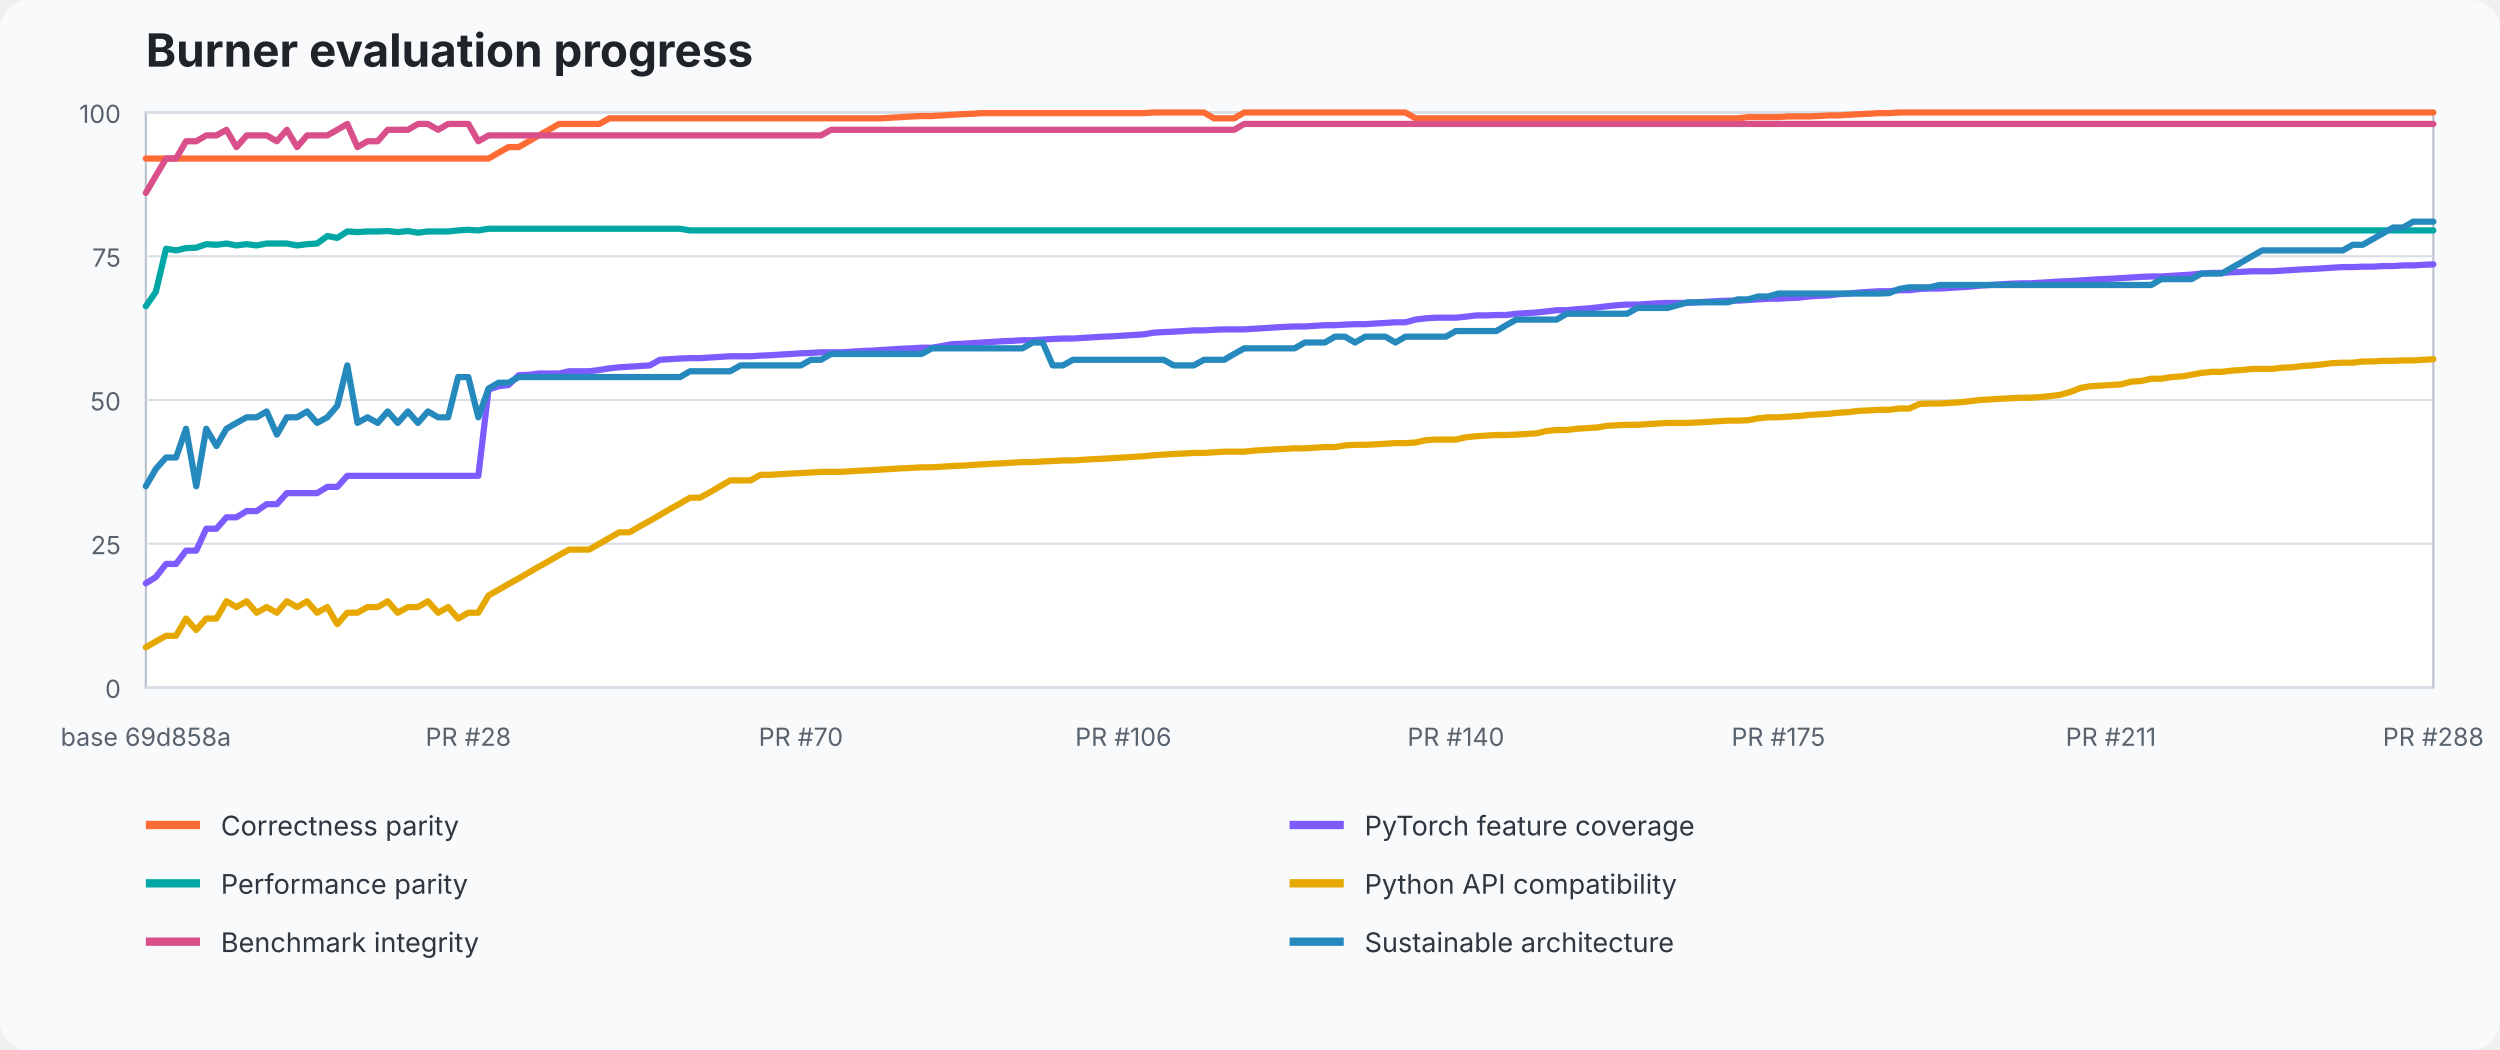
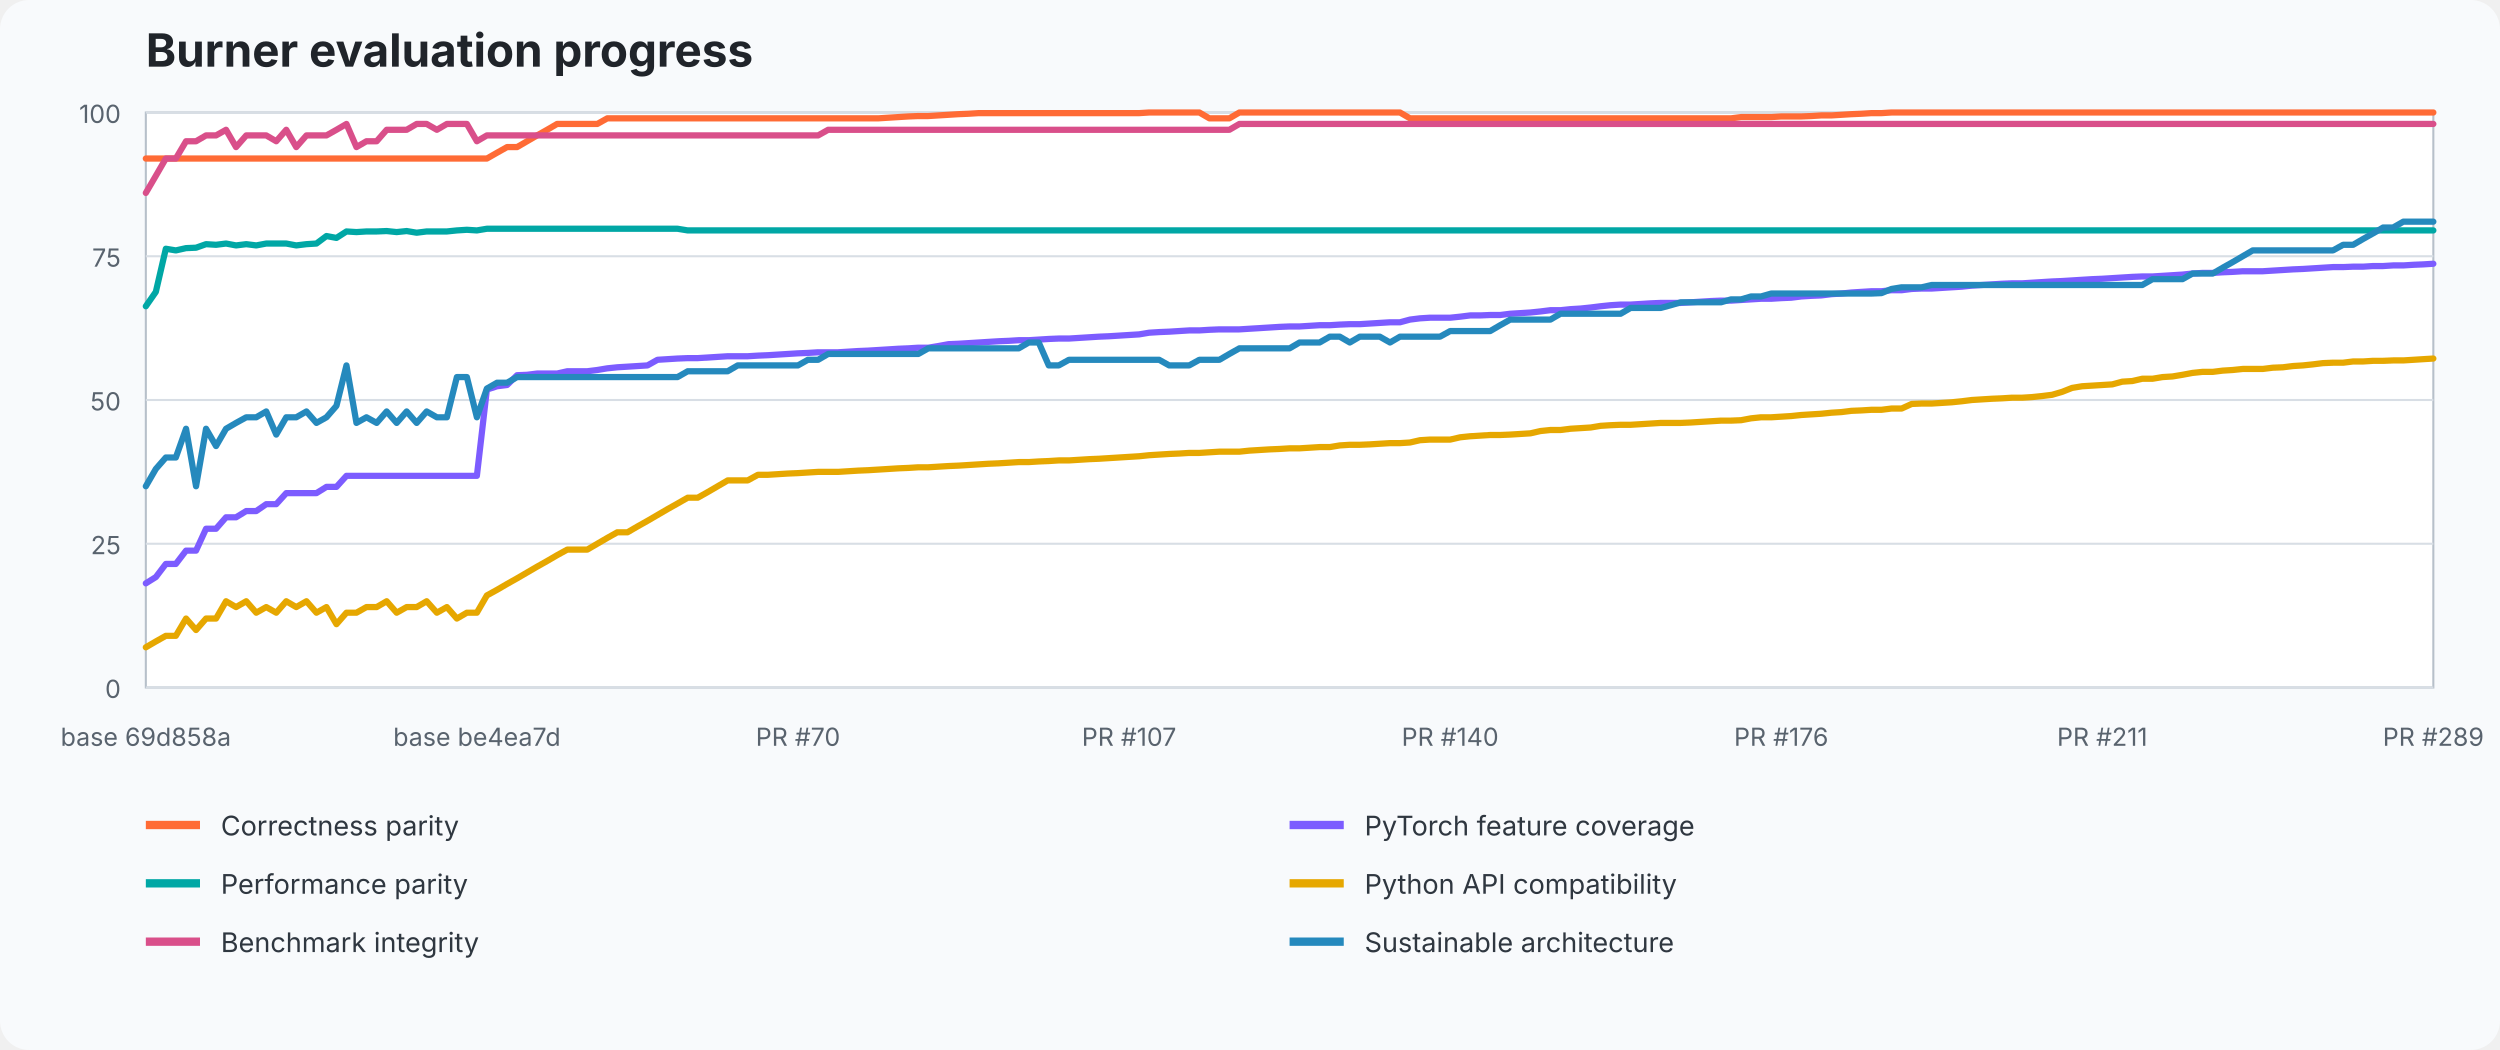
<svg xmlns="http://www.w3.org/2000/svg" width="1200" height="504" viewBox="0 0 1200 504" role="img" aria-labelledby="title desc">
  <style>text{font-family:ui-sans-serif,system-ui,-apple-system,BlinkMacSystemFont,"Segoe UI",sans-serif}.title{font-size:22px;font-weight:700;fill:#20242a}.axis{font-size:12px;fill:#59636e}.legend{font-size:13px;fill:#2f3740}.grid{stroke:#d8dee5;stroke-width:1}.plot{fill:#fff;stroke:#b7c0ca}</style>
  <rect width="100%" height="100%" fill="#f8fafc" rx="14" />
  <text x="70" y="32" class="title">Burner evaluation progress</text>
  <rect x="70" y="54" width="1098" height="276" class="plot" />
  <line x1="70" y1="330" x2="1168" y2="330" class="grid" />
  <text x="58" y="335" text-anchor="end" class="axis">0</text>
  <line x1="70" y1="261" x2="1168" y2="261" class="grid" />
  <text x="58" y="266" text-anchor="end" class="axis">25</text>
  <line x1="70" y1="192" x2="1168" y2="192" class="grid" />
  <text x="58" y="197" text-anchor="end" class="axis">50</text>
  <line x1="70" y1="123" x2="1168" y2="123" class="grid" />
  <text x="58" y="128" text-anchor="end" class="axis">75</text>
  <line x1="70" y1="54" x2="1168" y2="54" class="grid" />
  <text x="58" y="59" text-anchor="end" class="axis">100</text>
-   <polyline points="70.0,76.1 74.8,76.1 79.7,76.1 84.5,76.1 89.3,76.1 94.2,76.1 99.0,76.1 103.9,76.1 108.7,76.1 113.5,76.1 118.4,76.1 123.2,76.1 128.0,76.1 132.9,76.1 137.7,76.1 142.6,76.1 147.4,76.1 152.2,76.1 157.1,76.1 161.9,76.1 166.7,76.1 171.6,76.1 176.4,76.1 181.3,76.1 186.1,76.1 190.9,76.1 195.8,76.1 200.6,76.1 205.4,76.1 210.3,76.1 215.1,76.1 219.9,76.1 224.8,76.1 229.6,76.1 234.5,76.1 239.3,73.3 244.1,70.6 249.0,70.6 253.8,67.8 258.6,65.0 263.5,62.3 268.3,59.5 273.2,59.5 278.0,59.5 282.8,59.5 287.7,59.5 292.5,56.8 297.3,56.8 302.2,56.8 307.0,56.8 311.9,56.8 316.7,56.8 321.5,56.8 326.4,56.8 331.2,56.8 336.0,56.8 340.9,56.8 345.7,56.8 350.5,56.8 355.4,56.8 360.2,56.8 365.1,56.8 369.9,56.8 374.7,56.8 379.6,56.8 384.4,56.8 389.2,56.8 394.1,56.8 398.9,56.8 403.8,56.8 408.6,56.8 413.4,56.8 418.3,56.8 423.1,56.8 427.9,56.5 432.8,56.2 437.6,55.9 442.4,55.7 447.3,55.7 452.1,55.4 457.0,55.1 461.8,54.8 466.6,54.6 471.5,54.3 476.3,54.3 481.1,54.3 486.0,54.3 490.8,54.3 495.7,54.3 500.5,54.3 505.3,54.3 510.2,54.3 515.0,54.3 519.8,54.3 524.7,54.3 529.5,54.3 534.4,54.3 539.2,54.3 544.0,54.3 548.9,54.3 553.7,54.0 558.5,54.0 563.4,54.0 568.2,54.0 573.0,54.0 577.9,54.0 582.7,56.8 587.6,56.8 592.4,56.8 597.2,54.0 602.1,54.0 606.9,54.0 611.7,54.0 616.6,54.0 621.4,54.0 626.3,54.0 631.1,54.0 635.9,54.0 640.8,54.0 645.6,54.0 650.4,54.0 655.3,54.0 660.1,54.0 665.0,54.0 669.8,54.0 674.6,54.0 679.5,56.8 684.3,56.8 689.1,56.8 694.0,56.8 698.8,56.8 703.6,56.8 708.5,56.8 713.3,56.8 718.2,56.8 723.0,56.8 727.8,56.8 732.7,56.8 737.5,56.8 742.3,56.8 747.2,56.8 752.0,56.8 756.9,56.8 761.7,56.8 766.5,56.8 771.4,56.8 776.2,56.8 781.0,56.8 785.9,56.8 790.7,56.8 795.6,56.8 800.4,56.8 805.2,56.8 810.1,56.8 814.9,56.8 819.7,56.8 824.6,56.8 829.4,56.8 834.2,56.8 839.1,56.2 843.9,56.2 848.8,56.2 853.6,56.2 858.4,55.9 863.3,55.9 868.1,55.9 872.9,55.7 877.8,55.4 882.6,55.4 887.5,55.1 892.3,54.8 897.1,54.6 902.0,54.3 906.8,54.3 911.6,54.0 916.5,54.0 921.3,54.0 926.1,54.0 931.0,54.0 935.8,54.0 940.7,54.0 945.5,54.0 950.3,54.0 955.2,54.0 960.0,54.0 964.8,54.0 969.7,54.0 974.5,54.0 979.4,54.0 984.2,54.0 989.0,54.0 993.9,54.0 998.7,54.0 1003.5,54.0 1008.4,54.0 1013.2,54.0 1018.1,54.0 1022.9,54.0 1027.7,54.0 1032.6,54.0 1037.4,54.0 1042.2,54.0 1047.1,54.0 1051.9,54.0 1056.7,54.0 1061.6,54.0 1066.4,54.0 1071.3,54.0 1076.1,54.0 1080.9,54.0 1085.8,54.0 1090.6,54.0 1095.4,54.0 1100.3,54.0 1105.1,54.0 1110.0,54.0 1114.8,54.0 1119.6,54.0 1124.5,54.0 1129.3,54.0 1134.1,54.0 1139.0,54.0 1143.8,54.0 1148.7,54.0 1153.5,54.0 1158.3,54.0 1163.2,54.0 1168.0,54.0" fill="none" stroke="#ff6b35" stroke-width="3" stroke-linejoin="round" stroke-linecap="round" />
-   <polyline points="70.0,280.0 74.8,277.0 79.7,270.7 84.5,270.7 89.3,264.3 94.2,264.3 99.0,253.8 103.9,253.8 108.7,248.3 113.5,248.3 118.4,245.3 123.2,245.3 128.0,242.0 132.9,242.0 137.7,236.7 142.6,236.7 147.4,236.7 152.2,236.7 157.1,233.7 161.9,233.7 166.7,228.4 171.6,228.4 176.4,228.4 181.3,228.4 186.1,228.4 190.9,228.4 195.8,228.4 200.6,228.4 205.4,228.4 210.3,228.4 215.1,228.4 219.9,228.4 224.8,228.4 229.6,228.4 234.5,187.0 239.3,185.4 244.1,184.8 249.0,180.1 253.8,179.9 258.6,179.3 263.5,179.3 268.3,179.3 273.2,178.2 278.0,178.2 282.8,178.2 287.7,177.6 292.5,176.8 297.3,176.3 302.2,176.0 307.0,175.7 311.9,175.4 316.7,172.7 321.5,172.4 326.4,172.1 331.2,171.9 336.0,171.9 340.9,171.6 345.7,171.3 350.5,171.0 355.4,171.0 360.2,171.0 365.1,170.7 369.9,170.5 374.7,170.2 379.6,169.9 384.4,169.6 389.2,169.4 394.1,169.1 398.9,169.1 403.8,169.1 408.6,168.8 413.4,168.5 418.3,168.3 423.1,168.0 427.9,167.7 432.8,167.4 437.6,167.2 442.4,166.9 447.3,166.9 452.1,166.1 457.0,165.2 461.8,165.0 466.6,164.7 471.5,164.4 476.3,164.1 481.1,163.8 486.0,163.6 490.8,163.3 495.7,163.3 500.5,163.0 505.3,162.7 510.2,162.5 515.0,162.5 519.8,162.2 524.7,161.9 529.5,161.6 534.4,161.4 539.2,161.1 544.0,160.8 548.9,160.5 553.7,159.7 558.5,159.4 563.4,159.2 568.2,158.9 573.0,158.6 577.9,158.6 582.7,158.3 587.6,158.1 592.4,158.1 597.2,158.1 602.1,157.8 606.9,157.5 611.7,157.2 616.6,156.9 621.4,156.7 626.3,156.7 631.1,156.4 635.9,156.1 640.8,156.1 645.6,155.8 650.4,155.6 655.3,155.6 660.1,155.3 665.0,155.0 669.8,154.7 674.6,154.7 679.5,153.4 684.3,152.8 689.1,152.5 694.0,152.5 698.8,152.5 703.6,152.0 708.5,151.4 713.3,151.4 718.2,151.2 723.0,151.2 727.8,150.6 732.7,150.3 737.5,150.0 742.3,149.5 747.2,148.9 752.0,148.9 756.9,148.4 761.7,148.1 766.5,147.6 771.4,147.0 776.2,146.5 781.0,146.2 785.9,146.2 790.7,145.9 795.6,145.6 800.4,145.4 805.2,145.4 810.1,145.4 814.9,145.1 819.7,144.8 824.6,144.5 829.4,144.3 834.2,144.3 839.1,144.0 843.9,143.7 848.8,143.4 853.6,143.4 858.4,143.1 863.3,142.9 868.1,142.3 872.9,142.0 877.8,141.8 882.6,141.2 887.5,140.9 892.3,140.4 897.1,140.1 902.0,139.8 906.8,139.8 911.6,139.3 916.5,139.3 921.3,138.7 926.1,138.5 931.0,138.5 935.8,138.2 940.7,137.9 945.5,137.6 950.3,137.1 955.2,136.8 960.0,136.5 964.8,136.2 969.7,136.0 974.5,136.0 979.4,135.7 984.2,135.4 989.0,135.1 993.9,134.9 998.7,134.6 1003.5,134.3 1008.4,134.0 1013.2,133.8 1018.1,133.5 1022.9,133.2 1027.7,132.9 1032.6,132.7 1037.4,132.7 1042.2,132.4 1047.1,132.1 1051.9,131.8 1056.7,131.3 1061.6,131.0 1066.4,131.0 1071.3,130.7 1076.1,130.5 1080.9,130.2 1085.8,130.2 1090.6,130.2 1095.4,129.9 1100.3,129.6 1105.1,129.3 1110.0,129.1 1114.8,128.8 1119.6,128.5 1124.5,128.2 1129.3,128.2 1134.1,128.0 1139.0,128.0 1143.8,127.7 1148.7,127.7 1153.5,127.4 1158.3,127.4 1163.2,127.1 1168.0,126.9" fill="none" stroke="#7c5cff" stroke-width="3" stroke-linejoin="round" stroke-linecap="round" />
-   <polyline points="70.0,147.0 74.8,140.1 79.7,119.4 84.5,120.2 89.3,119.1 94.2,118.9 99.0,117.2 103.9,117.5 108.7,116.9 113.5,117.8 118.4,117.2 123.2,117.8 128.0,116.9 132.9,116.9 137.7,116.9 142.6,117.8 147.4,117.2 152.2,116.9 157.1,113.3 161.9,114.2 166.7,111.1 171.6,111.4 176.4,111.1 181.3,111.1 186.1,110.9 190.9,111.4 195.8,110.9 200.6,111.7 205.4,111.1 210.3,111.1 215.1,111.1 219.9,110.6 224.8,110.3 229.6,110.6 234.5,109.8 239.3,109.8 244.1,109.8 249.0,109.8 253.8,109.8 258.6,109.8 263.5,109.8 268.3,109.8 273.2,109.8 278.0,109.8 282.8,109.8 287.7,109.8 292.5,109.8 297.3,109.8 302.2,109.8 307.0,109.8 311.9,109.8 316.7,109.8 321.5,109.8 326.4,109.8 331.2,110.6 336.0,110.6 340.9,110.6 345.7,110.6 350.5,110.6 355.4,110.6 360.2,110.6 365.1,110.6 369.9,110.6 374.7,110.6 379.6,110.6 384.4,110.6 389.2,110.6 394.1,110.6 398.9,110.6 403.8,110.6 408.6,110.6 413.4,110.6 418.3,110.6 423.1,110.6 427.9,110.6 432.8,110.6 437.6,110.6 442.4,110.6 447.3,110.6 452.1,110.6 457.0,110.6 461.8,110.6 466.6,110.6 471.5,110.6 476.3,110.6 481.1,110.6 486.0,110.6 490.8,110.6 495.7,110.6 500.5,110.6 505.3,110.6 510.2,110.6 515.0,110.6 519.8,110.6 524.7,110.6 529.5,110.6 534.4,110.6 539.2,110.6 544.0,110.6 548.9,110.6 553.7,110.6 558.5,110.6 563.4,110.6 568.2,110.6 573.0,110.6 577.9,110.6 582.7,110.6 587.6,110.6 592.4,110.6 597.2,110.6 602.1,110.6 606.9,110.6 611.7,110.6 616.6,110.6 621.4,110.6 626.3,110.6 631.1,110.6 635.9,110.6 640.8,110.6 645.6,110.6 650.4,110.6 655.3,110.6 660.1,110.6 665.0,110.6 669.8,110.6 674.6,110.6 679.5,110.6 684.3,110.6 689.1,110.6 694.0,110.6 698.8,110.6 703.6,110.6 708.5,110.6 713.3,110.6 718.2,110.6 723.0,110.6 727.8,110.6 732.7,110.6 737.5,110.6 742.3,110.6 747.2,110.6 752.0,110.6 756.9,110.6 761.7,110.6 766.5,110.6 771.4,110.6 776.2,110.6 781.0,110.6 785.9,110.6 790.7,110.6 795.6,110.6 800.4,110.6 805.2,110.6 810.1,110.6 814.9,110.6 819.7,110.6 824.6,110.6 829.4,110.6 834.2,110.6 839.1,110.6 843.9,110.6 848.8,110.6 853.6,110.6 858.4,110.6 863.3,110.6 868.1,110.6 872.9,110.6 877.8,110.6 882.6,110.6 887.5,110.6 892.3,110.6 897.1,110.6 902.0,110.6 906.8,110.6 911.6,110.6 916.5,110.6 921.3,110.6 926.1,110.6 931.0,110.6 935.8,110.6 940.7,110.6 945.5,110.6 950.3,110.6 955.2,110.6 960.0,110.6 964.8,110.6 969.7,110.6 974.5,110.6 979.4,110.6 984.2,110.6 989.0,110.6 993.9,110.6 998.7,110.6 1003.5,110.6 1008.4,110.6 1013.2,110.6 1018.1,110.6 1022.9,110.6 1027.7,110.6 1032.6,110.6 1037.4,110.6 1042.2,110.6 1047.1,110.6 1051.9,110.6 1056.7,110.6 1061.6,110.6 1066.4,110.6 1071.3,110.6 1076.1,110.6 1080.9,110.6 1085.8,110.6 1090.6,110.6 1095.4,110.6 1100.3,110.6 1105.1,110.6 1110.0,110.6 1114.8,110.6 1119.6,110.6 1124.5,110.6 1129.3,110.6 1134.1,110.6 1139.0,110.6 1143.8,110.6 1148.7,110.6 1153.5,110.6 1158.3,110.6 1163.2,110.6 1168.0,110.6" fill="none" stroke="#00a7a5" stroke-width="3" stroke-linejoin="round" stroke-linecap="round" />
-   <polyline points="70.0,310.7 74.8,307.9 79.7,305.2 84.5,305.2 89.3,296.9 94.2,302.4 99.0,296.9 103.9,296.9 108.7,288.6 113.5,291.4 118.4,288.6 123.2,294.1 128.0,291.4 132.9,294.1 137.7,288.6 142.6,291.4 147.4,288.6 152.2,294.1 157.1,291.4 161.9,299.6 166.7,294.1 171.6,294.1 176.4,291.4 181.3,291.4 186.1,288.6 190.9,294.1 195.8,291.4 200.6,291.4 205.4,288.6 210.3,294.1 215.1,291.4 219.9,296.9 224.8,294.1 229.6,294.1 234.5,285.8 239.3,283.1 244.1,280.3 249.0,277.6 253.8,274.8 258.6,272.0 263.5,269.3 268.3,266.5 273.2,263.8 278.0,263.8 282.8,263.8 287.7,261.0 292.5,258.2 297.3,255.5 302.2,255.5 307.0,252.7 311.9,250.0 316.7,247.2 321.5,244.4 326.4,241.7 331.2,238.9 336.0,238.9 340.9,236.2 345.7,233.4 350.5,230.6 355.4,230.6 360.2,230.6 365.1,227.9 369.9,227.9 374.7,227.6 379.6,227.3 384.4,227.1 389.2,226.8 394.1,226.5 398.9,226.5 403.8,226.5 408.6,226.2 413.4,225.9 418.3,225.7 423.1,225.4 427.9,225.1 432.8,224.8 437.6,224.6 442.4,224.3 447.3,224.3 452.1,224.0 457.0,223.7 461.8,223.5 466.6,223.2 471.5,222.9 476.3,222.6 481.1,222.4 486.0,222.1 490.8,221.8 495.7,221.8 500.5,221.5 505.3,221.3 510.2,221.0 515.0,221.0 519.8,220.7 524.7,220.4 529.5,220.2 534.4,219.9 539.2,219.6 544.0,219.3 548.9,219.0 553.7,218.5 558.5,218.2 563.4,217.9 568.2,217.7 573.0,217.4 577.9,217.4 582.7,217.1 587.6,216.8 592.4,216.8 597.2,216.8 602.1,216.3 606.9,216.0 611.7,215.7 616.6,215.5 621.4,215.2 626.3,215.2 631.1,214.9 635.9,214.6 640.8,214.6 645.6,213.8 650.4,213.5 655.3,213.5 660.1,213.3 665.0,213.0 669.8,212.7 674.6,212.7 679.5,212.4 684.3,211.3 689.1,211.0 694.0,211.0 698.8,211.0 703.6,209.9 708.5,209.4 713.3,209.1 718.2,208.8 723.0,208.8 727.8,208.6 732.7,208.3 737.5,208.0 742.3,206.9 747.2,206.4 752.0,206.4 756.9,205.8 761.7,205.5 766.5,205.2 771.4,204.4 776.2,204.1 781.0,203.9 785.9,203.9 790.7,203.6 795.6,203.3 800.4,203.0 805.2,203.0 810.1,203.0 814.9,202.8 819.7,202.5 824.6,202.2 829.4,201.9 834.2,201.9 839.1,201.7 843.9,200.8 848.8,200.3 853.6,200.3 858.4,200.0 863.3,199.7 868.1,199.2 872.9,198.9 877.8,198.6 882.6,198.1 887.5,197.8 892.3,197.2 897.1,197.0 902.0,196.7 906.8,196.7 911.6,196.1 916.5,196.1 921.3,193.9 926.1,193.7 931.0,193.7 935.8,193.4 940.7,193.1 945.5,192.6 950.3,192.0 955.2,191.7 960.0,191.4 964.8,191.2 969.7,190.9 974.5,190.9 979.4,190.6 984.2,190.1 989.0,189.5 993.9,188.1 998.7,186.2 1003.5,185.4 1008.4,185.1 1013.2,184.8 1018.1,184.5 1022.9,183.2 1027.7,182.9 1032.6,181.8 1037.4,181.8 1042.2,181.0 1047.1,180.7 1051.9,179.9 1056.7,179.0 1061.6,178.5 1066.4,178.5 1071.3,177.9 1076.1,177.6 1080.9,177.1 1085.8,177.1 1090.6,177.1 1095.4,176.5 1100.3,176.3 1105.1,175.7 1110.0,175.4 1114.8,174.9 1119.6,174.3 1124.5,174.1 1129.3,174.1 1134.1,173.5 1139.0,173.5 1143.8,173.2 1148.7,173.2 1153.5,173.0 1158.3,173.0 1163.2,172.7 1168.0,172.4" fill="none" stroke="#e6a700" stroke-width="3" stroke-linejoin="round" stroke-linecap="round" />
-   <polyline points="70.0,92.6 74.8,84.4 79.7,76.1 84.5,76.1 89.3,67.8 94.2,67.8 99.0,65.0 103.9,65.0 108.7,62.3 113.5,70.6 118.4,65.0 123.2,65.0 128.0,65.0 132.9,67.8 137.7,62.3 142.6,70.6 147.4,65.0 152.2,65.0 157.1,65.0 161.9,62.3 166.7,59.5 171.6,70.6 176.4,67.8 181.3,67.8 186.1,62.3 190.9,62.3 195.8,62.3 200.6,59.5 205.4,59.5 210.3,62.3 215.1,59.5 219.9,59.5 224.8,59.5 229.6,67.8 234.5,65.0 239.3,65.0 244.1,65.0 249.0,65.0 253.8,65.0 258.6,65.0 263.5,65.0 268.3,65.0 273.2,65.0 278.0,65.0 282.8,65.0 287.7,65.0 292.5,65.0 297.3,65.0 302.2,65.0 307.0,65.0 311.9,65.0 316.7,65.0 321.5,65.0 326.4,65.0 331.2,65.0 336.0,65.0 340.9,65.0 345.7,65.0 350.5,65.0 355.4,65.0 360.2,65.0 365.1,65.0 369.9,65.0 374.7,65.0 379.6,65.0 384.4,65.0 389.2,65.0 394.1,65.0 398.9,62.3 403.8,62.3 408.6,62.3 413.4,62.3 418.3,62.3 423.1,62.3 427.9,62.3 432.8,62.3 437.6,62.3 442.4,62.3 447.3,62.3 452.1,62.3 457.0,62.3 461.8,62.3 466.6,62.3 471.5,62.3 476.3,62.3 481.1,62.3 486.0,62.3 490.8,62.3 495.7,62.3 500.5,62.3 505.3,62.3 510.2,62.3 515.0,62.3 519.8,62.3 524.7,62.3 529.5,62.3 534.4,62.3 539.2,62.3 544.0,62.3 548.9,62.3 553.7,62.3 558.5,62.3 563.4,62.3 568.2,62.3 573.0,62.3 577.9,62.3 582.7,62.3 587.6,62.3 592.4,62.3 597.2,59.5 602.1,59.5 606.9,59.5 611.7,59.5 616.6,59.5 621.4,59.5 626.3,59.5 631.1,59.5 635.9,59.5 640.8,59.5 645.6,59.5 650.4,59.5 655.3,59.5 660.1,59.5 665.0,59.5 669.8,59.5 674.6,59.5 679.5,59.5 684.3,59.5 689.1,59.5 694.0,59.5 698.8,59.5 703.6,59.5 708.5,59.5 713.3,59.5 718.2,59.5 723.0,59.5 727.8,59.5 732.7,59.5 737.5,59.5 742.3,59.5 747.2,59.5 752.0,59.5 756.9,59.5 761.7,59.5 766.5,59.5 771.4,59.5 776.2,59.5 781.0,59.5 785.9,59.5 790.7,59.5 795.6,59.5 800.4,59.5 805.2,59.5 810.1,59.5 814.9,59.5 819.7,59.5 824.6,59.5 829.4,59.5 834.2,59.5 839.1,59.5 843.9,59.5 848.8,59.5 853.6,59.5 858.4,59.5 863.3,59.5 868.1,59.5 872.9,59.5 877.8,59.5 882.6,59.5 887.5,59.5 892.3,59.5 897.1,59.5 902.0,59.5 906.8,59.5 911.6,59.5 916.5,59.5 921.3,59.5 926.1,59.5 931.0,59.5 935.8,59.5 940.7,59.5 945.5,59.5 950.3,59.5 955.2,59.5 960.0,59.5 964.8,59.5 969.7,59.5 974.5,59.5 979.4,59.5 984.2,59.5 989.0,59.5 993.9,59.5 998.7,59.5 1003.5,59.5 1008.4,59.5 1013.2,59.5 1018.1,59.5 1022.9,59.5 1027.7,59.5 1032.6,59.5 1037.4,59.5 1042.2,59.5 1047.1,59.5 1051.9,59.5 1056.7,59.5 1061.6,59.5 1066.4,59.5 1071.3,59.5 1076.1,59.5 1080.9,59.5 1085.8,59.5 1090.6,59.5 1095.4,59.5 1100.3,59.5 1105.1,59.5 1110.0,59.5 1114.8,59.5 1119.6,59.5 1124.5,59.5 1129.3,59.5 1134.1,59.5 1139.0,59.5 1143.8,59.5 1148.7,59.5 1153.5,59.5 1158.3,59.5 1163.2,59.5 1168.0,59.5" fill="none" stroke="#d94f8a" stroke-width="3" stroke-linejoin="round" stroke-linecap="round" />
-   <polyline points="70.0,233.4 74.8,225.1 79.7,219.6 84.5,219.6 89.3,205.8 94.2,233.4 99.0,205.8 103.9,214.1 108.7,205.8 113.5,203.0 118.4,200.3 123.2,200.3 128.0,197.5 132.9,208.6 137.7,200.3 142.6,200.3 147.4,197.5 152.2,203.0 157.1,200.3 161.9,194.8 166.7,175.4 171.6,203.0 176.4,200.3 181.3,203.0 186.1,197.5 190.9,203.0 195.8,197.5 200.6,203.0 205.4,197.5 210.3,200.3 215.1,200.3 219.9,181.0 224.8,181.0 229.6,200.3 234.5,186.5 239.3,183.7 244.1,183.7 249.0,181.0 253.8,181.0 258.6,181.0 263.5,181.0 268.3,181.0 273.2,181.0 278.0,181.0 282.8,181.0 287.7,181.0 292.5,181.0 297.3,181.0 302.2,181.0 307.0,181.0 311.9,181.0 316.7,181.0 321.5,181.0 326.4,181.0 331.2,178.2 336.0,178.2 340.9,178.2 345.7,178.2 350.5,178.2 355.4,175.4 360.2,175.4 365.1,175.4 369.9,175.4 374.7,175.4 379.6,175.4 384.4,175.4 389.2,172.7 394.1,172.7 398.9,169.9 403.8,169.9 408.6,169.9 413.4,169.9 418.3,169.9 423.1,169.9 427.9,169.9 432.8,169.9 437.6,169.9 442.4,169.9 447.3,167.2 452.1,167.2 457.0,167.2 461.8,167.2 466.6,167.2 471.5,167.2 476.3,167.2 481.1,167.2 486.0,167.2 490.8,167.2 495.7,164.4 500.5,164.4 505.3,175.4 510.2,175.4 515.0,172.7 519.8,172.7 524.7,172.7 529.5,172.7 534.4,172.7 539.2,172.7 544.0,172.7 548.9,172.7 553.7,172.7 558.5,172.7 563.4,175.4 568.2,175.4 573.0,175.4 577.9,172.7 582.7,172.7 587.6,172.7 592.4,169.9 597.2,167.2 602.1,167.2 606.9,167.2 611.7,167.2 616.6,167.2 621.4,167.2 626.3,164.4 631.1,164.4 635.9,164.4 640.8,161.6 645.6,161.6 650.4,164.4 655.3,161.6 660.1,161.6 665.0,161.6 669.8,164.4 674.6,161.6 679.5,161.6 684.3,161.6 689.1,161.6 694.0,161.6 698.8,158.9 703.6,158.9 708.5,158.9 713.3,158.9 718.2,158.9 723.0,156.1 727.8,153.4 732.7,153.4 737.5,153.4 742.3,153.4 747.2,153.4 752.0,150.6 756.9,150.6 761.7,150.6 766.5,150.6 771.4,150.6 776.2,150.6 781.0,150.6 785.9,147.8 790.7,147.8 795.6,147.8 800.4,147.8 805.2,146.5 810.1,145.1 814.9,145.1 819.7,145.1 824.6,145.1 829.4,145.1 834.2,143.7 839.1,143.7 843.9,142.3 848.8,142.3 853.6,140.9 858.4,140.9 863.3,140.9 868.1,140.9 872.9,140.9 877.8,140.9 882.6,140.9 887.5,140.9 892.3,140.9 897.1,140.9 902.0,140.9 906.8,140.7 911.6,138.7 916.5,137.9 921.3,137.9 926.1,137.9 931.0,136.8 935.8,136.8 940.7,136.8 945.5,136.8 950.3,136.8 955.2,136.8 960.0,136.8 964.8,136.8 969.7,136.8 974.5,136.8 979.4,136.8 984.2,136.8 989.0,136.8 993.9,136.8 998.7,136.8 1003.5,136.8 1008.4,136.8 1013.2,136.8 1018.1,136.8 1022.9,136.8 1027.7,136.8 1032.6,136.8 1037.4,134.0 1042.2,134.0 1047.1,134.0 1051.9,134.0 1056.7,131.3 1061.6,131.3 1066.4,131.3 1071.3,128.5 1076.1,125.8 1080.9,123.0 1085.8,120.2 1090.6,120.2 1095.4,120.2 1100.3,120.2 1105.1,120.2 1110.0,120.2 1114.8,120.2 1119.6,120.2 1124.5,120.2 1129.3,117.5 1134.1,117.5 1139.0,114.7 1143.8,112.0 1148.7,109.2 1153.5,109.2 1158.3,106.4 1163.2,106.4 1168.0,106.4" fill="none" stroke="#2589bd" stroke-width="3" stroke-linejoin="round" stroke-linecap="round" />
+   <polyline points="70.0,76.1 74.8,76.1 79.6,76.1 84.4,76.1 89.3,76.1 94.1,76.1 98.9,76.1 103.7,76.1 108.5,76.1 113.3,76.1 118.2,76.1 123.0,76.1 127.8,76.1 132.6,76.1 137.4,76.1 142.2,76.1 147.1,76.1 151.9,76.1 156.7,76.1 161.5,76.1 166.3,76.1 171.1,76.1 175.9,76.1 180.8,76.1 185.6,76.1 190.4,76.1 195.2,76.1 200.0,76.1 204.8,76.1 209.7,76.1 214.5,76.1 219.3,76.1 224.1,76.1 228.9,76.1 233.7,76.1 238.6,73.3 243.4,70.6 248.2,70.6 253.0,67.8 257.8,65.0 262.6,62.3 267.4,59.5 272.3,59.5 277.1,59.5 281.9,59.5 286.7,59.5 291.5,56.8 296.3,56.8 301.2,56.8 306.0,56.8 310.8,56.8 315.6,56.8 320.4,56.8 325.2,56.8 330.1,56.8 334.9,56.8 339.7,56.8 344.5,56.8 349.3,56.8 354.1,56.8 358.9,56.8 363.8,56.8 368.6,56.8 373.4,56.8 378.2,56.8 383.0,56.8 387.8,56.8 392.7,56.8 397.5,56.8 402.3,56.8 407.1,56.8 411.9,56.8 416.7,56.8 421.6,56.8 426.4,56.5 431.2,56.2 436.0,55.9 440.8,55.7 445.6,55.7 450.4,55.4 455.3,55.1 460.1,54.8 464.9,54.6 469.7,54.3 474.5,54.3 479.3,54.3 484.2,54.3 489.0,54.3 493.8,54.3 498.6,54.3 503.4,54.3 508.2,54.3 513.1,54.3 517.9,54.3 522.7,54.3 527.5,54.3 532.3,54.3 537.1,54.3 541.9,54.3 546.8,54.3 551.6,54.0 556.4,54.0 561.2,54.0 566.0,54.0 570.8,54.0 575.7,54.0 580.5,56.8 585.3,56.8 590.1,56.8 594.9,54.0 599.7,54.0 604.6,54.0 609.4,54.0 614.2,54.0 619.0,54.0 623.8,54.0 628.6,54.0 633.4,54.0 638.3,54.0 643.1,54.0 647.9,54.0 652.7,54.0 657.5,54.0 662.3,54.0 667.2,54.0 672.0,54.0 676.8,56.8 681.6,56.8 686.4,56.8 691.2,56.8 696.1,56.8 700.9,56.8 705.7,56.8 710.5,56.8 715.3,56.8 720.1,56.8 724.9,56.8 729.8,56.8 734.6,56.8 739.4,56.8 744.2,56.8 749.0,56.8 753.8,56.8 758.7,56.8 763.5,56.8 768.3,56.8 773.1,56.8 777.9,56.8 782.7,56.8 787.6,56.8 792.4,56.8 797.2,56.8 802.0,56.8 806.8,56.8 811.6,56.8 816.4,56.8 821.3,56.8 826.1,56.8 830.9,56.8 835.7,56.2 840.5,56.2 845.3,56.2 850.2,56.2 855.0,55.9 859.8,55.9 864.6,55.9 869.4,55.7 874.2,55.4 879.1,55.4 883.9,55.1 888.7,54.8 893.5,54.6 898.3,54.3 903.1,54.3 907.9,54.0 912.8,54.0 917.6,54.0 922.4,54.0 927.2,54.0 932.0,54.0 936.8,54.0 941.7,54.0 946.5,54.0 951.3,54.0 956.1,54.0 960.9,54.0 965.7,54.0 970.6,54.0 975.4,54.0 980.2,54.0 985.0,54.0 989.8,54.0 994.6,54.0 999.4,54.0 1004.3,54.0 1009.1,54.0 1013.9,54.0 1018.7,54.0 1023.5,54.0 1028.3,54.0 1033.2,54.0 1038.0,54.0 1042.8,54.0 1047.6,54.0 1052.4,54.0 1057.2,54.0 1062.1,54.0 1066.9,54.0 1071.7,54.0 1076.5,54.0 1081.3,54.0 1086.1,54.0 1090.9,54.0 1095.8,54.0 1100.6,54.0 1105.4,54.0 1110.2,54.0 1115.0,54.0 1119.8,54.0 1124.7,54.0 1129.5,54.0 1134.3,54.0 1139.1,54.0 1143.9,54.0 1148.7,54.0 1153.6,54.0 1158.4,54.0 1163.2,54.0 1168.0,54.0" fill="none" stroke="#ff6b35" stroke-width="3" stroke-linejoin="round" stroke-linecap="round" />
+   <polyline points="70.0,280.0 74.8,277.0 79.6,270.7 84.4,270.7 89.3,264.3 94.1,264.3 98.9,253.8 103.7,253.8 108.5,248.3 113.3,248.3 118.2,245.3 123.0,245.3 127.8,242.0 132.6,242.0 137.4,236.7 142.2,236.7 147.1,236.7 151.9,236.7 156.7,233.7 161.5,233.7 166.3,228.4 171.1,228.4 175.9,228.4 180.8,228.4 185.6,228.4 190.4,228.4 195.2,228.4 200.0,228.4 204.8,228.4 209.7,228.4 214.5,228.4 219.3,228.4 224.1,228.4 228.9,228.4 233.7,187.0 238.6,185.4 243.4,184.8 248.2,180.1 253.0,179.9 257.8,179.3 262.6,179.3 267.4,179.3 272.3,178.2 277.1,178.2 281.9,178.2 286.7,177.6 291.5,176.8 296.3,176.3 301.2,176.0 306.0,175.7 310.8,175.4 315.6,172.7 320.4,172.4 325.2,172.1 330.1,171.9 334.9,171.9 339.7,171.6 344.5,171.3 349.3,171.0 354.1,171.0 358.9,171.0 363.8,170.7 368.6,170.5 373.4,170.2 378.2,169.9 383.0,169.6 387.8,169.4 392.7,169.1 397.5,169.1 402.3,169.1 407.1,168.8 411.9,168.5 416.7,168.3 421.6,168.0 426.4,167.7 431.2,167.4 436.0,167.2 440.8,166.9 445.6,166.9 450.4,166.1 455.3,165.2 460.1,165.0 464.9,164.7 469.7,164.4 474.5,164.1 479.3,163.8 484.2,163.6 489.0,163.3 493.8,163.3 498.6,163.0 503.4,162.7 508.2,162.5 513.1,162.5 517.9,162.2 522.7,161.9 527.5,161.6 532.3,161.4 537.1,161.1 541.9,160.8 546.8,160.5 551.6,159.7 556.4,159.4 561.2,159.2 566.0,158.9 570.8,158.6 575.7,158.6 580.5,158.3 585.3,158.1 590.1,158.1 594.9,158.1 599.7,157.8 604.6,157.5 609.4,157.2 614.2,156.9 619.0,156.7 623.8,156.7 628.6,156.4 633.4,156.1 638.3,156.1 643.1,155.8 647.9,155.6 652.7,155.6 657.5,155.3 662.3,155.0 667.2,154.7 672.0,154.7 676.8,153.4 681.6,152.8 686.4,152.5 691.2,152.5 696.1,152.5 700.9,152.0 705.7,151.4 710.5,151.4 715.3,151.2 720.1,151.2 724.9,150.6 729.8,150.3 734.6,150.0 739.4,149.5 744.2,148.9 749.0,148.9 753.8,148.4 758.7,148.1 763.5,147.6 768.3,147.0 773.1,146.5 777.9,146.2 782.7,146.2 787.6,145.9 792.4,145.6 797.2,145.4 802.0,145.4 806.8,145.4 811.6,145.1 816.4,144.8 821.3,144.5 826.1,144.3 830.9,144.3 835.7,144.0 840.5,143.7 845.3,143.4 850.2,143.4 855.0,143.1 859.8,142.9 864.6,142.3 869.4,142.0 874.2,141.8 879.1,141.2 883.9,140.9 888.7,140.4 893.5,140.1 898.3,139.8 903.1,139.8 907.9,139.3 912.8,139.3 917.6,138.7 922.4,138.5 927.2,138.5 932.0,138.2 936.8,137.9 941.7,137.6 946.5,137.1 951.3,136.8 956.1,136.5 960.9,136.2 965.7,136.0 970.6,136.0 975.4,135.7 980.2,135.4 985.0,135.1 989.8,134.9 994.6,134.6 999.4,134.3 1004.3,134.0 1009.1,133.8 1013.9,133.5 1018.7,133.2 1023.5,132.9 1028.3,132.7 1033.2,132.7 1038.0,132.4 1042.8,132.1 1047.6,131.8 1052.4,131.3 1057.2,131.0 1062.1,131.0 1066.9,130.7 1071.7,130.5 1076.5,130.2 1081.3,130.2 1086.1,130.2 1090.9,129.9 1095.8,129.6 1100.6,129.3 1105.4,129.1 1110.2,128.8 1115.0,128.5 1119.8,128.2 1124.7,128.2 1129.5,128.0 1134.3,128.0 1139.1,127.7 1143.9,127.7 1148.7,127.4 1153.6,127.4 1158.4,127.1 1163.2,126.9 1168.0,126.6" fill="none" stroke="#7c5cff" stroke-width="3" stroke-linejoin="round" stroke-linecap="round" />
+   <polyline points="70.0,147.0 74.8,140.1 79.6,119.4 84.4,120.2 89.3,119.1 94.1,118.9 98.9,117.2 103.7,117.5 108.5,116.9 113.3,117.8 118.2,117.2 123.0,117.8 127.8,116.9 132.6,116.9 137.4,116.9 142.2,117.8 147.1,117.2 151.9,116.9 156.7,113.3 161.5,114.2 166.3,111.1 171.1,111.4 175.9,111.1 180.8,111.1 185.6,110.9 190.4,111.4 195.2,110.9 200.0,111.7 204.8,111.1 209.7,111.1 214.5,111.1 219.3,110.6 224.1,110.3 228.9,110.6 233.7,109.8 238.6,109.8 243.4,109.8 248.2,109.8 253.0,109.8 257.8,109.8 262.6,109.8 267.4,109.8 272.3,109.8 277.1,109.8 281.9,109.8 286.7,109.8 291.5,109.8 296.3,109.8 301.2,109.8 306.0,109.8 310.8,109.8 315.6,109.8 320.4,109.8 325.2,109.8 330.1,110.6 334.9,110.6 339.7,110.6 344.5,110.6 349.3,110.6 354.1,110.6 358.9,110.6 363.8,110.6 368.6,110.6 373.4,110.6 378.2,110.6 383.0,110.6 387.8,110.6 392.7,110.6 397.5,110.6 402.3,110.6 407.1,110.6 411.9,110.6 416.7,110.6 421.6,110.6 426.4,110.6 431.2,110.6 436.0,110.6 440.8,110.6 445.6,110.6 450.4,110.6 455.3,110.6 460.1,110.6 464.9,110.6 469.7,110.6 474.5,110.6 479.3,110.6 484.2,110.6 489.0,110.6 493.8,110.6 498.6,110.6 503.4,110.6 508.2,110.6 513.1,110.6 517.9,110.6 522.7,110.6 527.5,110.6 532.3,110.6 537.1,110.6 541.9,110.6 546.8,110.6 551.6,110.6 556.4,110.6 561.2,110.6 566.0,110.6 570.8,110.6 575.7,110.6 580.5,110.6 585.3,110.6 590.1,110.6 594.9,110.6 599.7,110.6 604.6,110.6 609.4,110.6 614.2,110.6 619.0,110.6 623.8,110.6 628.6,110.6 633.4,110.6 638.3,110.6 643.1,110.6 647.9,110.6 652.7,110.6 657.5,110.6 662.3,110.6 667.2,110.6 672.0,110.6 676.8,110.6 681.6,110.6 686.4,110.6 691.2,110.6 696.1,110.6 700.9,110.6 705.7,110.6 710.5,110.6 715.3,110.6 720.1,110.6 724.9,110.6 729.8,110.6 734.6,110.6 739.4,110.6 744.2,110.6 749.0,110.6 753.8,110.6 758.7,110.6 763.5,110.6 768.3,110.6 773.1,110.6 777.9,110.6 782.7,110.6 787.6,110.6 792.4,110.6 797.2,110.6 802.0,110.6 806.8,110.6 811.6,110.6 816.4,110.6 821.3,110.6 826.1,110.6 830.9,110.6 835.7,110.6 840.5,110.6 845.3,110.6 850.2,110.6 855.0,110.6 859.8,110.6 864.6,110.6 869.4,110.6 874.2,110.6 879.1,110.6 883.9,110.6 888.7,110.6 893.5,110.6 898.3,110.6 903.1,110.6 907.9,110.6 912.8,110.6 917.6,110.6 922.4,110.6 927.2,110.6 932.0,110.6 936.8,110.6 941.7,110.6 946.5,110.6 951.3,110.6 956.1,110.6 960.9,110.6 965.7,110.6 970.6,110.6 975.4,110.6 980.2,110.6 985.0,110.6 989.8,110.6 994.6,110.6 999.4,110.6 1004.3,110.6 1009.1,110.6 1013.9,110.6 1018.7,110.6 1023.5,110.6 1028.3,110.6 1033.2,110.6 1038.0,110.6 1042.8,110.6 1047.6,110.6 1052.4,110.6 1057.2,110.6 1062.1,110.6 1066.9,110.6 1071.7,110.6 1076.5,110.6 1081.3,110.6 1086.1,110.6 1090.9,110.6 1095.8,110.6 1100.6,110.6 1105.4,110.6 1110.2,110.6 1115.0,110.6 1119.8,110.6 1124.7,110.6 1129.5,110.6 1134.3,110.6 1139.1,110.6 1143.9,110.6 1148.7,110.6 1153.6,110.6 1158.4,110.6 1163.2,110.6 1168.0,110.6" fill="none" stroke="#00a7a5" stroke-width="3" stroke-linejoin="round" stroke-linecap="round" />
+   <polyline points="70.0,310.7 74.8,307.9 79.6,305.2 84.4,305.2 89.3,296.9 94.1,302.4 98.9,296.9 103.7,296.9 108.5,288.6 113.3,291.4 118.2,288.6 123.0,294.1 127.8,291.4 132.6,294.1 137.4,288.6 142.2,291.4 147.1,288.6 151.9,294.1 156.7,291.4 161.5,299.6 166.3,294.1 171.1,294.1 175.9,291.4 180.8,291.4 185.6,288.6 190.4,294.1 195.2,291.4 200.0,291.4 204.8,288.6 209.7,294.1 214.5,291.4 219.3,296.9 224.1,294.1 228.9,294.1 233.7,285.8 238.6,283.1 243.4,280.3 248.2,277.6 253.0,274.8 257.8,272.0 262.6,269.3 267.4,266.5 272.3,263.8 277.1,263.8 281.9,263.8 286.7,261.0 291.5,258.2 296.3,255.5 301.2,255.5 306.0,252.7 310.8,250.0 315.6,247.2 320.4,244.4 325.2,241.7 330.1,238.9 334.9,238.9 339.7,236.2 344.5,233.4 349.3,230.6 354.1,230.6 358.9,230.6 363.8,227.9 368.6,227.9 373.4,227.6 378.2,227.3 383.0,227.1 387.8,226.8 392.7,226.5 397.5,226.5 402.3,226.5 407.1,226.2 411.9,225.9 416.7,225.7 421.6,225.4 426.4,225.1 431.2,224.8 436.0,224.6 440.8,224.3 445.6,224.3 450.4,224.0 455.3,223.7 460.1,223.5 464.9,223.2 469.7,222.9 474.5,222.6 479.3,222.4 484.2,222.1 489.0,221.8 493.8,221.8 498.6,221.5 503.4,221.3 508.2,221.0 513.1,221.0 517.9,220.7 522.7,220.4 527.5,220.2 532.3,219.9 537.1,219.6 541.9,219.3 546.8,219.0 551.6,218.5 556.4,218.2 561.2,217.9 566.0,217.7 570.8,217.4 575.7,217.4 580.5,217.1 585.3,216.8 590.1,216.8 594.9,216.8 599.7,216.3 604.6,216.0 609.4,215.7 614.2,215.5 619.0,215.2 623.8,215.2 628.6,214.9 633.4,214.6 638.3,214.6 643.1,213.8 647.9,213.5 652.7,213.5 657.5,213.3 662.3,213.0 667.2,212.7 672.0,212.7 676.8,212.4 681.6,211.3 686.4,211.0 691.2,211.0 696.1,211.0 700.9,209.9 705.7,209.4 710.5,209.1 715.3,208.8 720.1,208.8 724.9,208.6 729.8,208.3 734.6,208.0 739.4,206.9 744.2,206.4 749.0,206.4 753.8,205.8 758.7,205.5 763.5,205.2 768.3,204.4 773.1,204.1 777.9,203.9 782.7,203.9 787.6,203.6 792.4,203.3 797.2,203.0 802.0,203.0 806.8,203.0 811.6,202.8 816.4,202.5 821.3,202.2 826.1,201.9 830.9,201.9 835.7,201.7 840.5,200.8 845.3,200.3 850.2,200.3 855.0,200.0 859.8,199.7 864.6,199.2 869.4,198.9 874.2,198.6 879.1,198.1 883.9,197.8 888.7,197.2 893.5,197.0 898.3,196.7 903.1,196.7 907.9,196.1 912.8,196.1 917.6,193.9 922.4,193.7 927.2,193.7 932.0,193.4 936.8,193.1 941.7,192.6 946.5,192.0 951.3,191.7 956.1,191.4 960.9,191.2 965.7,190.9 970.6,190.9 975.4,190.6 980.2,190.1 985.0,189.5 989.8,188.1 994.6,186.2 999.4,185.4 1004.3,185.1 1009.1,184.8 1013.9,184.5 1018.7,183.2 1023.5,182.9 1028.3,181.8 1033.2,181.8 1038.0,181.0 1042.8,180.7 1047.6,179.9 1052.4,179.0 1057.2,178.5 1062.1,178.5 1066.9,177.9 1071.7,177.6 1076.5,177.1 1081.3,177.1 1086.1,177.1 1090.9,176.5 1095.8,176.3 1100.6,175.7 1105.4,175.4 1110.2,174.9 1115.0,174.3 1119.8,174.1 1124.7,174.1 1129.5,173.5 1134.3,173.5 1139.1,173.2 1143.9,173.2 1148.7,173.0 1153.6,173.0 1158.4,172.7 1163.2,172.4 1168.0,172.1" fill="none" stroke="#e6a700" stroke-width="3" stroke-linejoin="round" stroke-linecap="round" />
+   <polyline points="70.0,92.6 74.8,84.4 79.6,76.1 84.4,76.1 89.3,67.8 94.1,67.8 98.9,65.0 103.7,65.0 108.5,62.3 113.3,70.6 118.2,65.0 123.0,65.0 127.8,65.0 132.6,67.8 137.4,62.3 142.2,70.6 147.1,65.0 151.9,65.0 156.7,65.0 161.5,62.3 166.3,59.5 171.1,70.6 175.9,67.8 180.8,67.8 185.6,62.3 190.4,62.3 195.2,62.3 200.0,59.5 204.8,59.5 209.7,62.3 214.5,59.5 219.3,59.5 224.1,59.5 228.9,67.8 233.7,65.0 238.6,65.0 243.4,65.0 248.2,65.0 253.0,65.0 257.8,65.0 262.6,65.0 267.4,65.0 272.3,65.0 277.1,65.0 281.9,65.0 286.7,65.0 291.5,65.0 296.3,65.0 301.2,65.0 306.0,65.0 310.8,65.0 315.6,65.0 320.4,65.0 325.2,65.0 330.1,65.0 334.9,65.0 339.7,65.0 344.5,65.0 349.3,65.0 354.1,65.0 358.9,65.0 363.8,65.0 368.6,65.0 373.4,65.0 378.2,65.0 383.0,65.0 387.8,65.0 392.7,65.0 397.5,62.3 402.3,62.3 407.1,62.3 411.9,62.3 416.7,62.3 421.6,62.3 426.4,62.3 431.2,62.3 436.0,62.3 440.8,62.3 445.6,62.3 450.4,62.3 455.3,62.3 460.1,62.3 464.9,62.3 469.7,62.3 474.5,62.3 479.3,62.3 484.2,62.3 489.0,62.3 493.8,62.3 498.6,62.3 503.4,62.3 508.2,62.3 513.1,62.3 517.9,62.3 522.7,62.3 527.5,62.3 532.3,62.3 537.1,62.3 541.9,62.3 546.8,62.3 551.6,62.3 556.4,62.3 561.2,62.3 566.0,62.3 570.8,62.3 575.7,62.3 580.5,62.3 585.3,62.3 590.1,62.3 594.9,59.5 599.7,59.5 604.6,59.5 609.4,59.5 614.2,59.5 619.0,59.5 623.8,59.5 628.6,59.5 633.4,59.5 638.3,59.5 643.1,59.5 647.9,59.5 652.7,59.5 657.5,59.5 662.3,59.5 667.2,59.5 672.0,59.5 676.8,59.5 681.6,59.5 686.4,59.5 691.2,59.5 696.1,59.5 700.9,59.5 705.7,59.5 710.5,59.5 715.3,59.5 720.1,59.5 724.9,59.5 729.8,59.5 734.6,59.5 739.4,59.5 744.2,59.5 749.0,59.5 753.8,59.5 758.7,59.5 763.5,59.5 768.3,59.5 773.1,59.5 777.9,59.5 782.7,59.5 787.6,59.5 792.4,59.5 797.2,59.5 802.0,59.5 806.8,59.5 811.6,59.5 816.4,59.5 821.3,59.5 826.1,59.5 830.9,59.5 835.7,59.5 840.5,59.5 845.3,59.5 850.2,59.5 855.0,59.5 859.8,59.5 864.6,59.5 869.4,59.5 874.2,59.5 879.1,59.5 883.9,59.5 888.7,59.5 893.5,59.5 898.3,59.5 903.1,59.5 907.9,59.5 912.8,59.5 917.6,59.5 922.4,59.5 927.2,59.5 932.0,59.5 936.8,59.5 941.7,59.5 946.5,59.5 951.3,59.5 956.1,59.5 960.9,59.5 965.7,59.5 970.6,59.5 975.4,59.5 980.2,59.5 985.0,59.5 989.8,59.5 994.6,59.5 999.4,59.5 1004.3,59.5 1009.1,59.5 1013.9,59.5 1018.7,59.5 1023.5,59.5 1028.3,59.5 1033.2,59.5 1038.0,59.5 1042.8,59.5 1047.6,59.5 1052.4,59.5 1057.2,59.5 1062.1,59.5 1066.9,59.5 1071.7,59.5 1076.5,59.5 1081.3,59.5 1086.1,59.5 1090.9,59.5 1095.8,59.5 1100.6,59.5 1105.4,59.5 1110.2,59.5 1115.0,59.5 1119.8,59.5 1124.7,59.5 1129.5,59.5 1134.3,59.5 1139.1,59.5 1143.9,59.5 1148.7,59.5 1153.6,59.5 1158.4,59.5 1163.2,59.5 1168.0,59.5" fill="none" stroke="#d94f8a" stroke-width="3" stroke-linejoin="round" stroke-linecap="round" />
+   <polyline points="70.0,233.4 74.8,225.1 79.6,219.6 84.4,219.6 89.3,205.8 94.1,233.4 98.9,205.8 103.7,214.1 108.5,205.8 113.3,203.0 118.2,200.3 123.0,200.3 127.8,197.5 132.6,208.6 137.4,200.3 142.2,200.3 147.1,197.5 151.9,203.0 156.7,200.3 161.5,194.8 166.3,175.4 171.1,203.0 175.9,200.3 180.8,203.0 185.6,197.5 190.4,203.0 195.2,197.5 200.0,203.0 204.8,197.5 209.7,200.3 214.5,200.3 219.3,181.0 224.1,181.0 228.9,200.3 233.7,186.5 238.6,183.7 243.4,183.7 248.2,181.0 253.0,181.0 257.8,181.0 262.6,181.0 267.4,181.0 272.3,181.0 277.1,181.0 281.9,181.0 286.7,181.0 291.5,181.0 296.3,181.0 301.2,181.0 306.0,181.0 310.8,181.0 315.6,181.0 320.4,181.0 325.2,181.0 330.1,178.2 334.9,178.2 339.7,178.2 344.5,178.2 349.3,178.2 354.1,175.4 358.9,175.4 363.8,175.4 368.6,175.4 373.4,175.4 378.2,175.4 383.0,175.4 387.8,172.7 392.7,172.7 397.5,169.9 402.3,169.9 407.1,169.9 411.9,169.9 416.7,169.9 421.6,169.9 426.4,169.9 431.2,169.9 436.0,169.9 440.8,169.9 445.6,167.2 450.4,167.2 455.3,167.2 460.1,167.2 464.9,167.2 469.7,167.2 474.5,167.2 479.3,167.2 484.2,167.2 489.0,167.2 493.8,164.4 498.6,164.4 503.4,175.4 508.2,175.4 513.1,172.7 517.9,172.7 522.7,172.7 527.5,172.7 532.3,172.7 537.1,172.7 541.9,172.7 546.8,172.7 551.6,172.7 556.4,172.7 561.2,175.4 566.0,175.4 570.8,175.4 575.7,172.7 580.5,172.7 585.3,172.7 590.1,169.9 594.9,167.2 599.7,167.2 604.6,167.2 609.4,167.2 614.2,167.2 619.0,167.2 623.8,164.4 628.6,164.4 633.4,164.4 638.3,161.6 643.1,161.6 647.9,164.4 652.7,161.6 657.5,161.6 662.3,161.6 667.2,164.4 672.0,161.6 676.8,161.6 681.6,161.6 686.4,161.6 691.2,161.6 696.1,158.9 700.9,158.9 705.7,158.9 710.5,158.9 715.3,158.9 720.1,156.1 724.9,153.4 729.8,153.4 734.6,153.4 739.4,153.4 744.2,153.4 749.0,150.6 753.8,150.6 758.7,150.6 763.5,150.6 768.3,150.6 773.1,150.6 777.9,150.6 782.7,147.8 787.6,147.8 792.4,147.8 797.2,147.8 802.0,146.5 806.8,145.1 811.6,145.1 816.4,145.1 821.3,145.1 826.1,145.1 830.9,143.7 835.7,143.7 840.5,142.3 845.3,142.3 850.2,140.9 855.0,140.9 859.8,140.9 864.6,140.9 869.4,140.9 874.2,140.9 879.1,140.9 883.9,140.9 888.7,140.9 893.5,140.9 898.3,140.9 903.1,140.7 907.9,138.7 912.8,137.9 917.6,137.9 922.4,137.9 927.2,136.8 932.0,136.8 936.8,136.8 941.7,136.8 946.5,136.8 951.3,136.8 956.1,136.8 960.9,136.8 965.7,136.8 970.6,136.8 975.4,136.8 980.2,136.8 985.0,136.8 989.8,136.8 994.6,136.8 999.4,136.8 1004.3,136.8 1009.1,136.8 1013.9,136.8 1018.7,136.8 1023.5,136.8 1028.3,136.8 1033.2,134.0 1038.0,134.0 1042.8,134.0 1047.6,134.0 1052.4,131.3 1057.2,131.3 1062.1,131.3 1066.9,128.5 1071.7,125.8 1076.5,123.0 1081.3,120.2 1086.1,120.2 1090.9,120.2 1095.8,120.2 1100.6,120.2 1105.4,120.2 1110.2,120.2 1115.0,120.2 1119.8,120.2 1124.7,117.5 1129.5,117.5 1134.3,114.7 1139.1,112.0 1143.9,109.2 1148.7,109.2 1153.6,106.4 1158.4,106.4 1163.2,106.4 1168.0,106.4" fill="none" stroke="#2589bd" stroke-width="3" stroke-linejoin="round" stroke-linecap="round" />
  <text x="70" y="358" text-anchor="middle" class="axis">base 69d858a</text>
-   <text x="224.784" y="358" text-anchor="middle" class="axis">PR #28</text>
-   <text x="384.405" y="358" text-anchor="middle" class="axis">PR #70</text>
-   <text x="539.189" y="358" text-anchor="middle" class="axis">PR #106</text>
-   <text x="698.811" y="358" text-anchor="middle" class="axis">PR #140</text>
-   <text x="853.595" y="358" text-anchor="middle" class="axis">PR #175</text>
-   <text x="1013.216" y="358" text-anchor="middle" class="axis">PR #211</text>
-   <text x="1168" y="358" text-anchor="middle" class="axis">PR #288</text>
+   <text x="228.921" y="358" text-anchor="middle" class="axis">base be4ea7d</text>
+   <text x="383.026" y="358" text-anchor="middle" class="axis">PR #70</text>
+   <text x="541.947" y="358" text-anchor="middle" class="axis">PR #107</text>
+   <text x="696.053" y="358" text-anchor="middle" class="axis">PR #140</text>
+   <text x="854.974" y="358" text-anchor="middle" class="axis">PR #176</text>
+   <text x="1009.079" y="358" text-anchor="middle" class="axis">PR #211</text>
+   <text x="1168" y="358" text-anchor="middle" class="axis">PR #289</text>
  <line x1="70" y1="396" x2="96" y2="396" stroke="#ff6b35" stroke-width="4" />
  <text x="106" y="401" class="legend">Correctness parity</text>
  <line x1="619" y1="396" x2="645" y2="396" stroke="#7c5cff" stroke-width="4" />
  <text x="655" y="401" class="legend">PyTorch feature coverage</text>
  <line x1="70" y1="424" x2="96" y2="424" stroke="#00a7a5" stroke-width="4" />
  <text x="106" y="429" class="legend">Performance parity</text>
  <line x1="619" y1="424" x2="645" y2="424" stroke="#e6a700" stroke-width="4" />
  <text x="655" y="429" class="legend">Python API compatibility</text>
  <line x1="70" y1="452" x2="96" y2="452" stroke="#d94f8a" stroke-width="4" />
  <text x="106" y="457" class="legend">Benchmark integrity</text>
  <line x1="619" y1="452" x2="645" y2="452" stroke="#2589bd" stroke-width="4" />
  <text x="655" y="457" class="legend">Sustainable architecture</text>
</svg>
